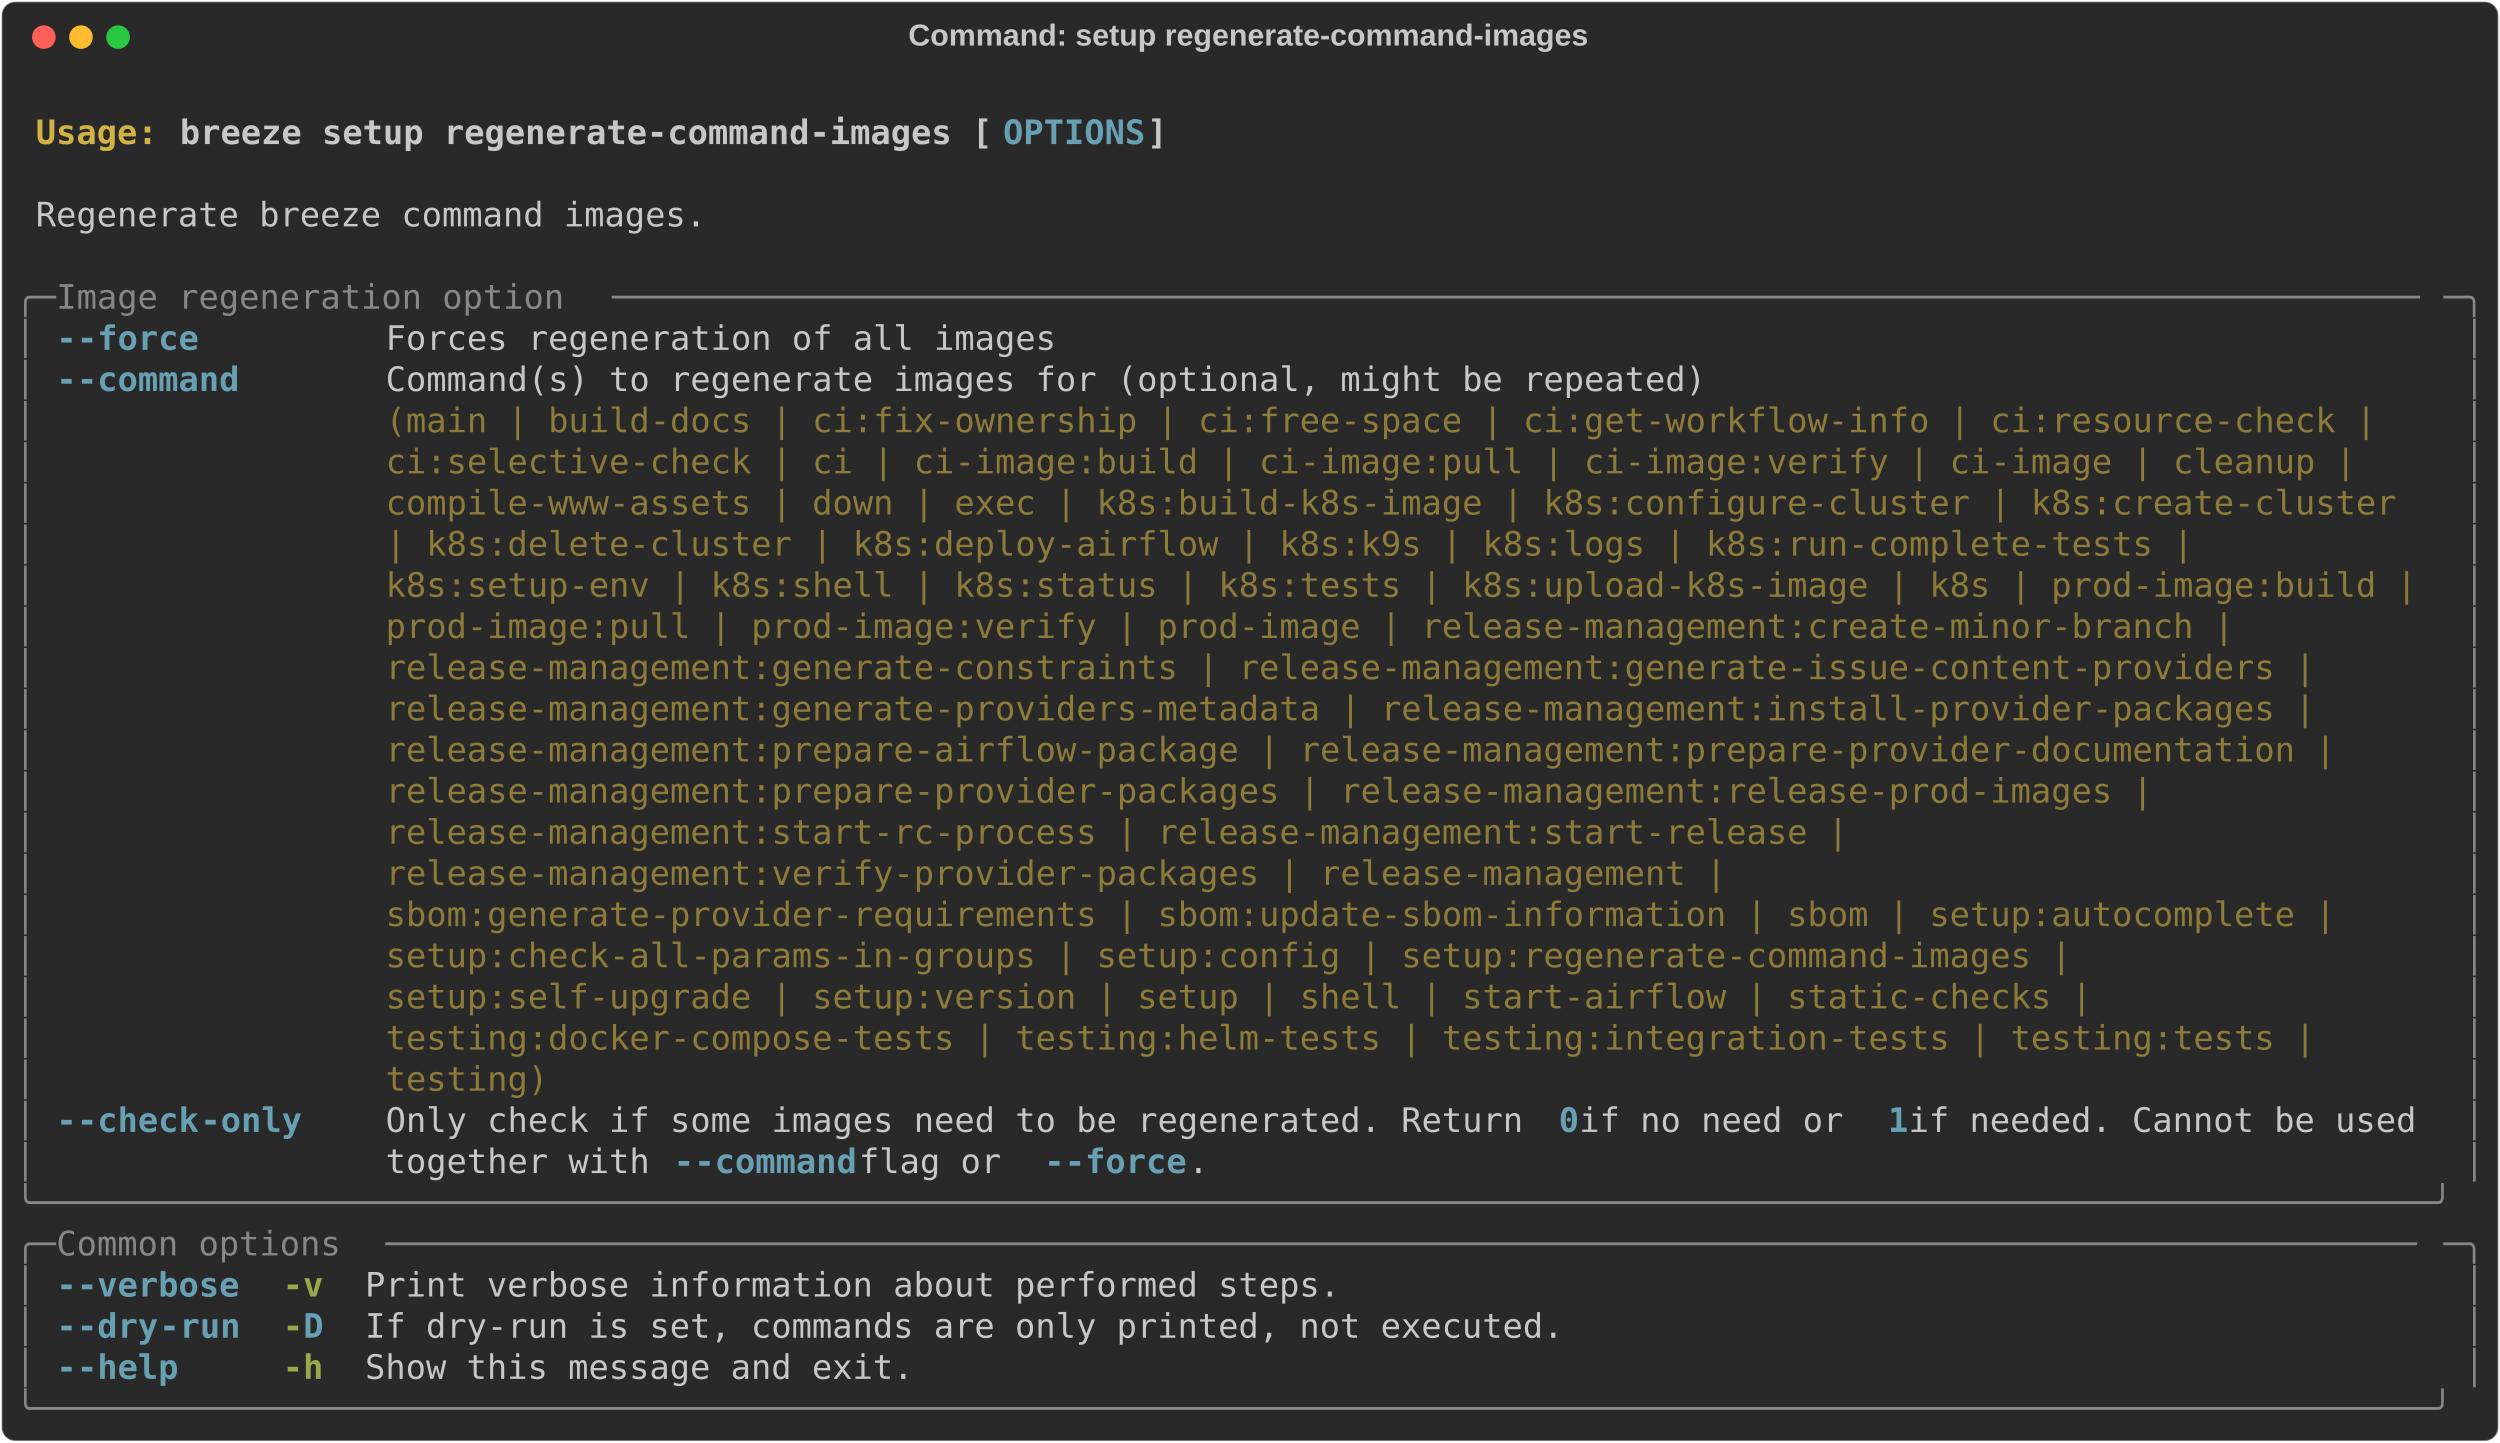
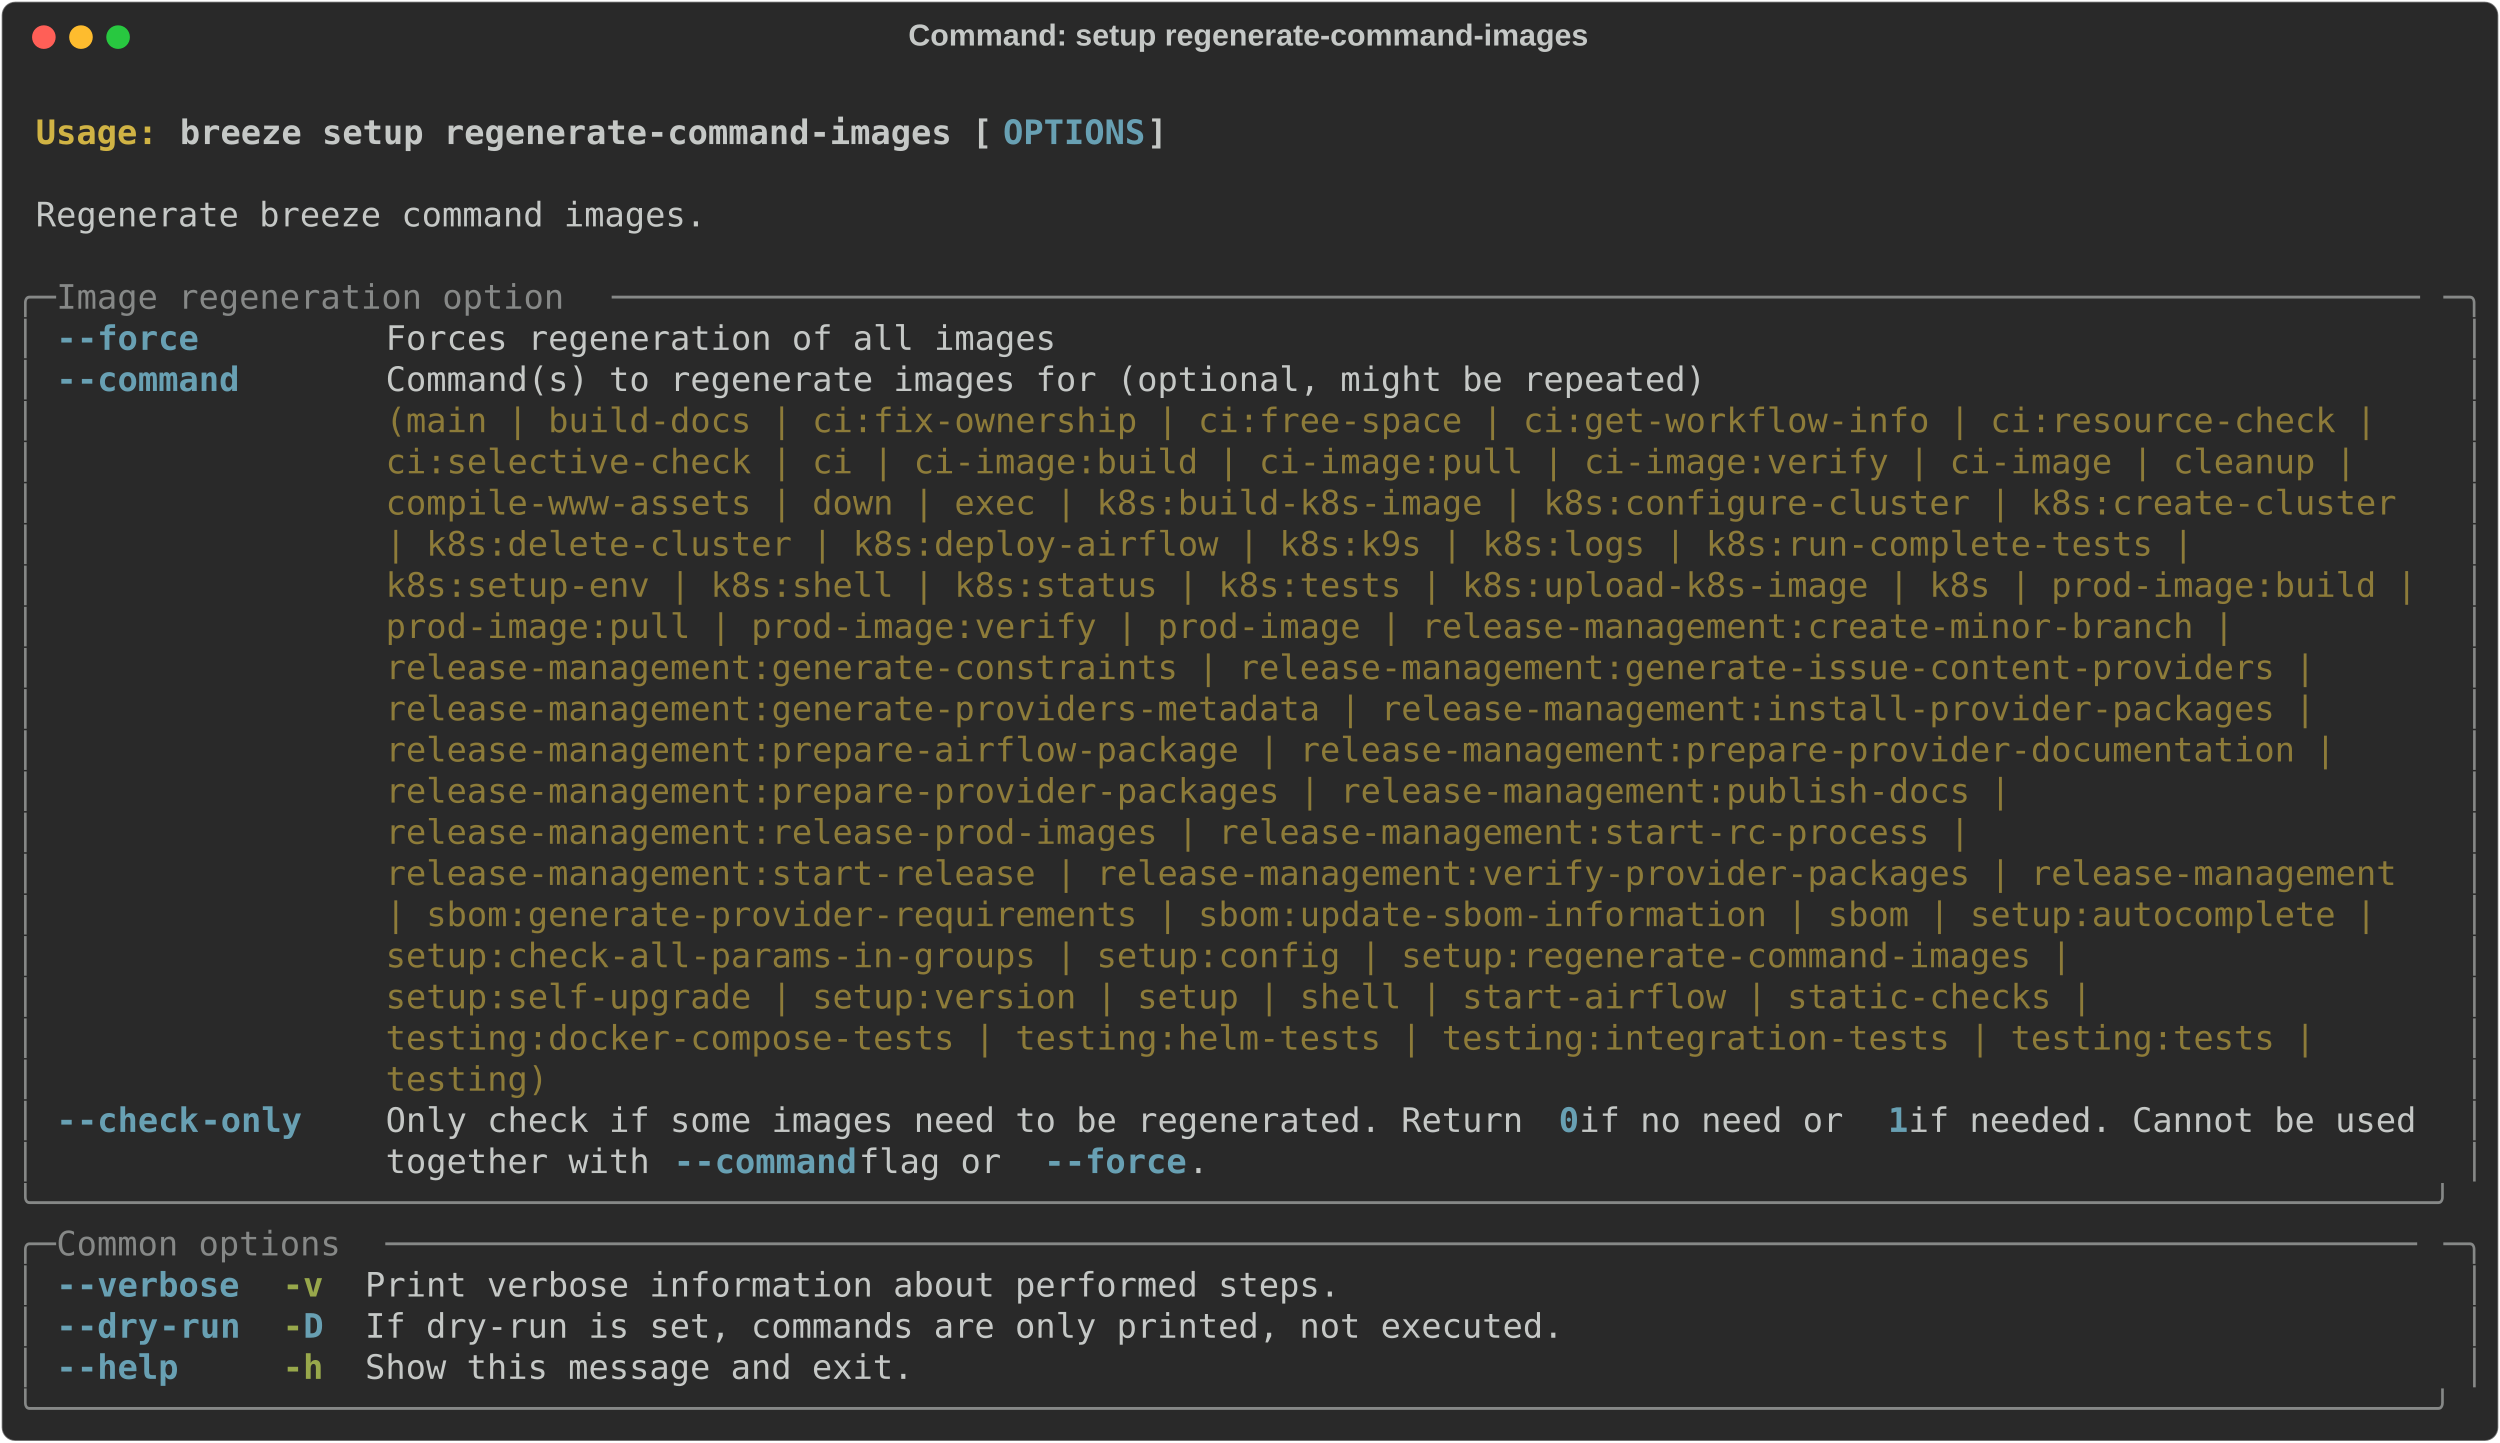
<svg xmlns="http://www.w3.org/2000/svg" class="rich-terminal" viewBox="0 0 1482 855.2">
  <style>

    @font-face {
        font-family: "Fira Code";
        src: local("FiraCode-Regular"),
                url("https://cdnjs.cloudflare.com/ajax/libs/firacode/6.2.0/woff2/FiraCode-Regular.woff2") format("woff2"),
                url("https://cdnjs.cloudflare.com/ajax/libs/firacode/6.2.0/woff/FiraCode-Regular.woff") format("woff");
        font-style: normal;
        font-weight: 400;
    }
    @font-face {
        font-family: "Fira Code";
        src: local("FiraCode-Bold"),
                url("https://cdnjs.cloudflare.com/ajax/libs/firacode/6.2.0/woff2/FiraCode-Bold.woff2") format("woff2"),
                url("https://cdnjs.cloudflare.com/ajax/libs/firacode/6.2.0/woff/FiraCode-Bold.woff") format("woff");
        font-style: bold;
        font-weight: 700;
    }

    .breeze-setup-regenerate-command-images-matrix {
        font-family: Fira Code, monospace;
        font-size: 20px;
        line-height: 24.4px;
        font-variant-east-asian: full-width;
    }

    .breeze-setup-regenerate-command-images-title {
        font-size: 18px;
        font-weight: bold;
        font-family: arial;
    }

    .breeze-setup-regenerate-command-images-r1 { fill: #c5c8c6;font-weight: bold }
.breeze-setup-regenerate-command-images-r2 { fill: #c5c8c6 }
.breeze-setup-regenerate-command-images-r3 { fill: #d0b344;font-weight: bold }
.breeze-setup-regenerate-command-images-r4 { fill: #68a0b3;font-weight: bold }
.breeze-setup-regenerate-command-images-r5 { fill: #868887 }
.breeze-setup-regenerate-command-images-r6 { fill: #8d7b39 }
.breeze-setup-regenerate-command-images-r7 { fill: #98a84b;font-weight: bold }
    </style>
  <defs>
    <clipPath id="breeze-setup-regenerate-command-images-clip-terminal">
      <rect x="0" y="0" width="1463.0" height="804.2" />
    </clipPath>
    <clipPath id="breeze-setup-regenerate-command-images-line-0">
      <rect x="0" y="1.5" width="1464" height="24.65" />
    </clipPath>
    <clipPath id="breeze-setup-regenerate-command-images-line-1">
      <rect x="0" y="25.9" width="1464" height="24.65" />
    </clipPath>
    <clipPath id="breeze-setup-regenerate-command-images-line-2">
      <rect x="0" y="50.3" width="1464" height="24.65" />
    </clipPath>
    <clipPath id="breeze-setup-regenerate-command-images-line-3">
      <rect x="0" y="74.7" width="1464" height="24.65" />
    </clipPath>
    <clipPath id="breeze-setup-regenerate-command-images-line-4">
      <rect x="0" y="99.1" width="1464" height="24.65" />
    </clipPath>
    <clipPath id="breeze-setup-regenerate-command-images-line-5">
      <rect x="0" y="123.5" width="1464" height="24.65" />
    </clipPath>
    <clipPath id="breeze-setup-regenerate-command-images-line-6">
      <rect x="0" y="147.9" width="1464" height="24.65" />
    </clipPath>
    <clipPath id="breeze-setup-regenerate-command-images-line-7">
      <rect x="0" y="172.3" width="1464" height="24.65" />
    </clipPath>
    <clipPath id="breeze-setup-regenerate-command-images-line-8">
      <rect x="0" y="196.7" width="1464" height="24.65" />
    </clipPath>
    <clipPath id="breeze-setup-regenerate-command-images-line-9">
      <rect x="0" y="221.1" width="1464" height="24.65" />
    </clipPath>
    <clipPath id="breeze-setup-regenerate-command-images-line-10">
      <rect x="0" y="245.5" width="1464" height="24.65" />
    </clipPath>
    <clipPath id="breeze-setup-regenerate-command-images-line-11">
      <rect x="0" y="269.9" width="1464" height="24.65" />
    </clipPath>
    <clipPath id="breeze-setup-regenerate-command-images-line-12">
      <rect x="0" y="294.3" width="1464" height="24.65" />
    </clipPath>
    <clipPath id="breeze-setup-regenerate-command-images-line-13">
      <rect x="0" y="318.7" width="1464" height="24.65" />
    </clipPath>
    <clipPath id="breeze-setup-regenerate-command-images-line-14">
      <rect x="0" y="343.1" width="1464" height="24.65" />
    </clipPath>
    <clipPath id="breeze-setup-regenerate-command-images-line-15">
      <rect x="0" y="367.5" width="1464" height="24.65" />
    </clipPath>
    <clipPath id="breeze-setup-regenerate-command-images-line-16">
      <rect x="0" y="391.9" width="1464" height="24.65" />
    </clipPath>
    <clipPath id="breeze-setup-regenerate-command-images-line-17">
      <rect x="0" y="416.3" width="1464" height="24.65" />
    </clipPath>
    <clipPath id="breeze-setup-regenerate-command-images-line-18">
      <rect x="0" y="440.7" width="1464" height="24.65" />
    </clipPath>
    <clipPath id="breeze-setup-regenerate-command-images-line-19">
      <rect x="0" y="465.1" width="1464" height="24.65" />
    </clipPath>
    <clipPath id="breeze-setup-regenerate-command-images-line-20">
      <rect x="0" y="489.5" width="1464" height="24.65" />
    </clipPath>
    <clipPath id="breeze-setup-regenerate-command-images-line-21">
      <rect x="0" y="513.9" width="1464" height="24.65" />
    </clipPath>
    <clipPath id="breeze-setup-regenerate-command-images-line-22">
      <rect x="0" y="538.3" width="1464" height="24.65" />
    </clipPath>
    <clipPath id="breeze-setup-regenerate-command-images-line-23">
      <rect x="0" y="562.7" width="1464" height="24.65" />
    </clipPath>
    <clipPath id="breeze-setup-regenerate-command-images-line-24">
      <rect x="0" y="587.1" width="1464" height="24.65" />
    </clipPath>
    <clipPath id="breeze-setup-regenerate-command-images-line-25">
      <rect x="0" y="611.5" width="1464" height="24.65" />
    </clipPath>
    <clipPath id="breeze-setup-regenerate-command-images-line-26">
      <rect x="0" y="635.9" width="1464" height="24.65" />
    </clipPath>
    <clipPath id="breeze-setup-regenerate-command-images-line-27">
      <rect x="0" y="660.3" width="1464" height="24.65" />
    </clipPath>
    <clipPath id="breeze-setup-regenerate-command-images-line-28">
      <rect x="0" y="684.7" width="1464" height="24.65" />
    </clipPath>
    <clipPath id="breeze-setup-regenerate-command-images-line-29">
      <rect x="0" y="709.1" width="1464" height="24.65" />
    </clipPath>
    <clipPath id="breeze-setup-regenerate-command-images-line-30">
      <rect x="0" y="733.5" width="1464" height="24.65" />
    </clipPath>
    <clipPath id="breeze-setup-regenerate-command-images-line-31">
      <rect x="0" y="757.9" width="1464" height="24.65" />
    </clipPath>
  </defs>
  <rect fill="#292929" stroke="rgba(255,255,255,0.35)" stroke-width="1" x="1" y="1" width="1480" height="853.2" rx="8" />
  <text class="breeze-setup-regenerate-command-images-title" fill="#c5c8c6" text-anchor="middle" x="740" y="27">Command: setup regenerate-command-images</text>
  <g transform="translate(26,22)">
    <circle cx="0" cy="0" r="7" fill="#ff5f57" />
    <circle cx="22" cy="0" r="7" fill="#febc2e" />
    <circle cx="44" cy="0" r="7" fill="#28c840" />
  </g>
  <g transform="translate(9, 41)" clip-path="url(#breeze-setup-regenerate-command-images-clip-terminal)">
    <g class="breeze-setup-regenerate-command-images-matrix">
      <text class="breeze-setup-regenerate-command-images-r2" x="1464" y="20" textLength="12.2" clip-path="url(#breeze-setup-regenerate-command-images-line-0)">
</text>
      <text class="breeze-setup-regenerate-command-images-r3" x="12.2" y="44.4" textLength="85.4" clip-path="url(#breeze-setup-regenerate-command-images-line-1)">Usage: </text>
      <text class="breeze-setup-regenerate-command-images-r1" x="97.6" y="44.4" textLength="488" clip-path="url(#breeze-setup-regenerate-command-images-line-1)">breeze setup regenerate-command-images [</text>
      <text class="breeze-setup-regenerate-command-images-r4" x="585.6" y="44.4" textLength="85.4" clip-path="url(#breeze-setup-regenerate-command-images-line-1)">OPTIONS</text>
      <text class="breeze-setup-regenerate-command-images-r1" x="671" y="44.4" textLength="12.2" clip-path="url(#breeze-setup-regenerate-command-images-line-1)">]</text>
      <text class="breeze-setup-regenerate-command-images-r2" x="1464" y="44.4" textLength="12.2" clip-path="url(#breeze-setup-regenerate-command-images-line-1)">
</text>
      <text class="breeze-setup-regenerate-command-images-r2" x="1464" y="68.8" textLength="12.2" clip-path="url(#breeze-setup-regenerate-command-images-line-2)">
</text>
      <text class="breeze-setup-regenerate-command-images-r2" x="12.2" y="93.2" textLength="402.6" clip-path="url(#breeze-setup-regenerate-command-images-line-3)">Regenerate breeze command images.</text>
      <text class="breeze-setup-regenerate-command-images-r2" x="1464" y="93.2" textLength="12.2" clip-path="url(#breeze-setup-regenerate-command-images-line-3)">
</text>
      <text class="breeze-setup-regenerate-command-images-r2" x="1464" y="117.6" textLength="12.2" clip-path="url(#breeze-setup-regenerate-command-images-line-4)">
</text>
      <text class="breeze-setup-regenerate-command-images-r5" x="0" y="142" textLength="24.4" clip-path="url(#breeze-setup-regenerate-command-images-line-5)">╭─</text>
      <text class="breeze-setup-regenerate-command-images-r5" x="24.4" y="142" textLength="329.4" clip-path="url(#breeze-setup-regenerate-command-images-line-5)"> Image regeneration option </text>
      <text class="breeze-setup-regenerate-command-images-r5" x="353.8" y="142" textLength="1085.8" clip-path="url(#breeze-setup-regenerate-command-images-line-5)">─────────────────────────────────────────────────────────────────────────────────────────</text>
      <text class="breeze-setup-regenerate-command-images-r5" x="1439.6" y="142" textLength="24.4" clip-path="url(#breeze-setup-regenerate-command-images-line-5)">─╮</text>
      <text class="breeze-setup-regenerate-command-images-r2" x="1464" y="142" textLength="12.2" clip-path="url(#breeze-setup-regenerate-command-images-line-5)">
</text>
      <text class="breeze-setup-regenerate-command-images-r5" x="0" y="166.4" textLength="12.2" clip-path="url(#breeze-setup-regenerate-command-images-line-6)">│</text>
      <text class="breeze-setup-regenerate-command-images-r4" x="24.4" y="166.4" textLength="12.2" clip-path="url(#breeze-setup-regenerate-command-images-line-6)">-</text>
      <text class="breeze-setup-regenerate-command-images-r4" x="36.6" y="166.4" textLength="73.2" clip-path="url(#breeze-setup-regenerate-command-images-line-6)">-force</text>
      <text class="breeze-setup-regenerate-command-images-r2" x="219.6" y="166.4" textLength="402.6" clip-path="url(#breeze-setup-regenerate-command-images-line-6)">Forces regeneration of all images</text>
      <text class="breeze-setup-regenerate-command-images-r5" x="1451.8" y="166.4" textLength="12.2" clip-path="url(#breeze-setup-regenerate-command-images-line-6)">│</text>
      <text class="breeze-setup-regenerate-command-images-r2" x="1464" y="166.4" textLength="12.2" clip-path="url(#breeze-setup-regenerate-command-images-line-6)">
</text>
      <text class="breeze-setup-regenerate-command-images-r5" x="0" y="190.8" textLength="12.2" clip-path="url(#breeze-setup-regenerate-command-images-line-7)">│</text>
      <text class="breeze-setup-regenerate-command-images-r4" x="24.4" y="190.8" textLength="12.2" clip-path="url(#breeze-setup-regenerate-command-images-line-7)">-</text>
      <text class="breeze-setup-regenerate-command-images-r4" x="36.6" y="190.8" textLength="97.6" clip-path="url(#breeze-setup-regenerate-command-images-line-7)">-command</text>
      <text class="breeze-setup-regenerate-command-images-r2" x="219.6" y="190.8" textLength="1220" clip-path="url(#breeze-setup-regenerate-command-images-line-7)">Command(s) to regenerate images for (optional, might be repeated)                                   </text>
      <text class="breeze-setup-regenerate-command-images-r5" x="1451.8" y="190.8" textLength="12.2" clip-path="url(#breeze-setup-regenerate-command-images-line-7)">│</text>
      <text class="breeze-setup-regenerate-command-images-r2" x="1464" y="190.8" textLength="12.2" clip-path="url(#breeze-setup-regenerate-command-images-line-7)">
</text>
      <text class="breeze-setup-regenerate-command-images-r5" x="0" y="215.2" textLength="12.2" clip-path="url(#breeze-setup-regenerate-command-images-line-8)">│</text>
      <text class="breeze-setup-regenerate-command-images-r6" x="219.6" y="215.2" textLength="1220" clip-path="url(#breeze-setup-regenerate-command-images-line-8)">(main | build-docs | ci:fix-ownership | ci:free-space | ci:get-workflow-info | ci:resource-check |  </text>
      <text class="breeze-setup-regenerate-command-images-r5" x="1451.8" y="215.2" textLength="12.2" clip-path="url(#breeze-setup-regenerate-command-images-line-8)">│</text>
      <text class="breeze-setup-regenerate-command-images-r2" x="1464" y="215.2" textLength="12.2" clip-path="url(#breeze-setup-regenerate-command-images-line-8)">
</text>
      <text class="breeze-setup-regenerate-command-images-r5" x="0" y="239.6" textLength="12.2" clip-path="url(#breeze-setup-regenerate-command-images-line-9)">│</text>
      <text class="breeze-setup-regenerate-command-images-r6" x="219.6" y="239.6" textLength="1220" clip-path="url(#breeze-setup-regenerate-command-images-line-9)">ci:selective-check | ci | ci-image:build | ci-image:pull | ci-image:verify | ci-image | cleanup |   </text>
      <text class="breeze-setup-regenerate-command-images-r5" x="1451.8" y="239.6" textLength="12.2" clip-path="url(#breeze-setup-regenerate-command-images-line-9)">│</text>
      <text class="breeze-setup-regenerate-command-images-r2" x="1464" y="239.6" textLength="12.2" clip-path="url(#breeze-setup-regenerate-command-images-line-9)">
</text>
      <text class="breeze-setup-regenerate-command-images-r5" x="0" y="264" textLength="12.2" clip-path="url(#breeze-setup-regenerate-command-images-line-10)">│</text>
      <text class="breeze-setup-regenerate-command-images-r6" x="219.6" y="264" textLength="1220" clip-path="url(#breeze-setup-regenerate-command-images-line-10)">compile-www-assets | down | exec | k8s:build-k8s-image | k8s:configure-cluster | k8s:create-cluster </text>
      <text class="breeze-setup-regenerate-command-images-r5" x="1451.8" y="264" textLength="12.2" clip-path="url(#breeze-setup-regenerate-command-images-line-10)">│</text>
      <text class="breeze-setup-regenerate-command-images-r2" x="1464" y="264" textLength="12.2" clip-path="url(#breeze-setup-regenerate-command-images-line-10)">
</text>
      <text class="breeze-setup-regenerate-command-images-r5" x="0" y="288.4" textLength="12.2" clip-path="url(#breeze-setup-regenerate-command-images-line-11)">│</text>
      <text class="breeze-setup-regenerate-command-images-r6" x="219.6" y="288.4" textLength="1220" clip-path="url(#breeze-setup-regenerate-command-images-line-11)">| k8s:delete-cluster | k8s:deploy-airflow | k8s:k9s | k8s:logs | k8s:run-complete-tests |           </text>
      <text class="breeze-setup-regenerate-command-images-r5" x="1451.8" y="288.4" textLength="12.2" clip-path="url(#breeze-setup-regenerate-command-images-line-11)">│</text>
      <text class="breeze-setup-regenerate-command-images-r2" x="1464" y="288.4" textLength="12.2" clip-path="url(#breeze-setup-regenerate-command-images-line-11)">
</text>
      <text class="breeze-setup-regenerate-command-images-r5" x="0" y="312.8" textLength="12.2" clip-path="url(#breeze-setup-regenerate-command-images-line-12)">│</text>
      <text class="breeze-setup-regenerate-command-images-r6" x="219.6" y="312.8" textLength="1220" clip-path="url(#breeze-setup-regenerate-command-images-line-12)">k8s:setup-env | k8s:shell | k8s:status | k8s:tests | k8s:upload-k8s-image | k8s | prod-image:build |</text>
      <text class="breeze-setup-regenerate-command-images-r5" x="1451.8" y="312.8" textLength="12.2" clip-path="url(#breeze-setup-regenerate-command-images-line-12)">│</text>
      <text class="breeze-setup-regenerate-command-images-r2" x="1464" y="312.8" textLength="12.2" clip-path="url(#breeze-setup-regenerate-command-images-line-12)">
</text>
      <text class="breeze-setup-regenerate-command-images-r5" x="0" y="337.2" textLength="12.2" clip-path="url(#breeze-setup-regenerate-command-images-line-13)">│</text>
      <text class="breeze-setup-regenerate-command-images-r6" x="219.6" y="337.2" textLength="1220" clip-path="url(#breeze-setup-regenerate-command-images-line-13)">prod-image:pull | prod-image:verify | prod-image | release-management:create-minor-branch |         </text>
      <text class="breeze-setup-regenerate-command-images-r5" x="1451.8" y="337.2" textLength="12.2" clip-path="url(#breeze-setup-regenerate-command-images-line-13)">│</text>
      <text class="breeze-setup-regenerate-command-images-r2" x="1464" y="337.2" textLength="12.2" clip-path="url(#breeze-setup-regenerate-command-images-line-13)">
</text>
      <text class="breeze-setup-regenerate-command-images-r5" x="0" y="361.6" textLength="12.2" clip-path="url(#breeze-setup-regenerate-command-images-line-14)">│</text>
      <text class="breeze-setup-regenerate-command-images-r6" x="219.6" y="361.6" textLength="1220" clip-path="url(#breeze-setup-regenerate-command-images-line-14)">release-management:generate-constraints | release-management:generate-issue-content-providers |     </text>
      <text class="breeze-setup-regenerate-command-images-r5" x="1451.8" y="361.6" textLength="12.2" clip-path="url(#breeze-setup-regenerate-command-images-line-14)">│</text>
      <text class="breeze-setup-regenerate-command-images-r2" x="1464" y="361.6" textLength="12.2" clip-path="url(#breeze-setup-regenerate-command-images-line-14)">
</text>
      <text class="breeze-setup-regenerate-command-images-r5" x="0" y="386" textLength="12.2" clip-path="url(#breeze-setup-regenerate-command-images-line-15)">│</text>
      <text class="breeze-setup-regenerate-command-images-r6" x="219.6" y="386" textLength="1220" clip-path="url(#breeze-setup-regenerate-command-images-line-15)">release-management:generate-providers-metadata | release-management:install-provider-packages |     </text>
      <text class="breeze-setup-regenerate-command-images-r5" x="1451.8" y="386" textLength="12.2" clip-path="url(#breeze-setup-regenerate-command-images-line-15)">│</text>
      <text class="breeze-setup-regenerate-command-images-r2" x="1464" y="386" textLength="12.2" clip-path="url(#breeze-setup-regenerate-command-images-line-15)">
</text>
      <text class="breeze-setup-regenerate-command-images-r5" x="0" y="410.4" textLength="12.2" clip-path="url(#breeze-setup-regenerate-command-images-line-16)">│</text>
      <text class="breeze-setup-regenerate-command-images-r6" x="219.6" y="410.4" textLength="1220" clip-path="url(#breeze-setup-regenerate-command-images-line-16)">release-management:prepare-airflow-package | release-management:prepare-provider-documentation |    </text>
      <text class="breeze-setup-regenerate-command-images-r5" x="1451.8" y="410.4" textLength="12.2" clip-path="url(#breeze-setup-regenerate-command-images-line-16)">│</text>
      <text class="breeze-setup-regenerate-command-images-r2" x="1464" y="410.4" textLength="12.2" clip-path="url(#breeze-setup-regenerate-command-images-line-16)">
</text>
      <text class="breeze-setup-regenerate-command-images-r5" x="0" y="434.8" textLength="12.2" clip-path="url(#breeze-setup-regenerate-command-images-line-17)">│</text>
-       <text class="breeze-setup-regenerate-command-images-r6" x="219.6" y="434.8" textLength="1220" clip-path="url(#breeze-setup-regenerate-command-images-line-17)">release-management:prepare-provider-packages | release-management:release-prod-images |             </text>
+       <text class="breeze-setup-regenerate-command-images-r6" x="219.6" y="434.8" textLength="1220" clip-path="url(#breeze-setup-regenerate-command-images-line-17)">release-management:prepare-provider-packages | release-management:publish-docs |                    </text>
      <text class="breeze-setup-regenerate-command-images-r5" x="1451.8" y="434.8" textLength="12.2" clip-path="url(#breeze-setup-regenerate-command-images-line-17)">│</text>
      <text class="breeze-setup-regenerate-command-images-r2" x="1464" y="434.8" textLength="12.2" clip-path="url(#breeze-setup-regenerate-command-images-line-17)">
</text>
      <text class="breeze-setup-regenerate-command-images-r5" x="0" y="459.2" textLength="12.2" clip-path="url(#breeze-setup-regenerate-command-images-line-18)">│</text>
-       <text class="breeze-setup-regenerate-command-images-r6" x="219.6" y="459.2" textLength="1220" clip-path="url(#breeze-setup-regenerate-command-images-line-18)">release-management:start-rc-process | release-management:start-release |                            </text>
+       <text class="breeze-setup-regenerate-command-images-r6" x="219.6" y="459.2" textLength="1220" clip-path="url(#breeze-setup-regenerate-command-images-line-18)">release-management:release-prod-images | release-management:start-rc-process |                      </text>
      <text class="breeze-setup-regenerate-command-images-r5" x="1451.8" y="459.2" textLength="12.2" clip-path="url(#breeze-setup-regenerate-command-images-line-18)">│</text>
      <text class="breeze-setup-regenerate-command-images-r2" x="1464" y="459.2" textLength="12.2" clip-path="url(#breeze-setup-regenerate-command-images-line-18)">
</text>
      <text class="breeze-setup-regenerate-command-images-r5" x="0" y="483.6" textLength="12.2" clip-path="url(#breeze-setup-regenerate-command-images-line-19)">│</text>
-       <text class="breeze-setup-regenerate-command-images-r6" x="219.6" y="483.6" textLength="1220" clip-path="url(#breeze-setup-regenerate-command-images-line-19)">release-management:verify-provider-packages | release-management |                                  </text>
+       <text class="breeze-setup-regenerate-command-images-r6" x="219.6" y="483.6" textLength="1220" clip-path="url(#breeze-setup-regenerate-command-images-line-19)">release-management:start-release | release-management:verify-provider-packages | release-management </text>
      <text class="breeze-setup-regenerate-command-images-r5" x="1451.8" y="483.6" textLength="12.2" clip-path="url(#breeze-setup-regenerate-command-images-line-19)">│</text>
      <text class="breeze-setup-regenerate-command-images-r2" x="1464" y="483.6" textLength="12.2" clip-path="url(#breeze-setup-regenerate-command-images-line-19)">
</text>
      <text class="breeze-setup-regenerate-command-images-r5" x="0" y="508" textLength="12.2" clip-path="url(#breeze-setup-regenerate-command-images-line-20)">│</text>
-       <text class="breeze-setup-regenerate-command-images-r6" x="219.6" y="508" textLength="1220" clip-path="url(#breeze-setup-regenerate-command-images-line-20)">sbom:generate-provider-requirements | sbom:update-sbom-information | sbom | setup:autocomplete |    </text>
+       <text class="breeze-setup-regenerate-command-images-r6" x="219.6" y="508" textLength="1220" clip-path="url(#breeze-setup-regenerate-command-images-line-20)">| sbom:generate-provider-requirements | sbom:update-sbom-information | sbom | setup:autocomplete |  </text>
      <text class="breeze-setup-regenerate-command-images-r5" x="1451.8" y="508" textLength="12.2" clip-path="url(#breeze-setup-regenerate-command-images-line-20)">│</text>
      <text class="breeze-setup-regenerate-command-images-r2" x="1464" y="508" textLength="12.2" clip-path="url(#breeze-setup-regenerate-command-images-line-20)">
</text>
      <text class="breeze-setup-regenerate-command-images-r5" x="0" y="532.4" textLength="12.2" clip-path="url(#breeze-setup-regenerate-command-images-line-21)">│</text>
      <text class="breeze-setup-regenerate-command-images-r6" x="219.6" y="532.4" textLength="1220" clip-path="url(#breeze-setup-regenerate-command-images-line-21)">setup:check-all-params-in-groups | setup:config | setup:regenerate-command-images |                 </text>
      <text class="breeze-setup-regenerate-command-images-r5" x="1451.8" y="532.4" textLength="12.2" clip-path="url(#breeze-setup-regenerate-command-images-line-21)">│</text>
      <text class="breeze-setup-regenerate-command-images-r2" x="1464" y="532.4" textLength="12.2" clip-path="url(#breeze-setup-regenerate-command-images-line-21)">
</text>
      <text class="breeze-setup-regenerate-command-images-r5" x="0" y="556.8" textLength="12.2" clip-path="url(#breeze-setup-regenerate-command-images-line-22)">│</text>
      <text class="breeze-setup-regenerate-command-images-r6" x="219.6" y="556.8" textLength="1220" clip-path="url(#breeze-setup-regenerate-command-images-line-22)">setup:self-upgrade | setup:version | setup | shell | start-airflow | static-checks |                </text>
      <text class="breeze-setup-regenerate-command-images-r5" x="1451.8" y="556.8" textLength="12.2" clip-path="url(#breeze-setup-regenerate-command-images-line-22)">│</text>
      <text class="breeze-setup-regenerate-command-images-r2" x="1464" y="556.8" textLength="12.2" clip-path="url(#breeze-setup-regenerate-command-images-line-22)">
</text>
      <text class="breeze-setup-regenerate-command-images-r5" x="0" y="581.2" textLength="12.2" clip-path="url(#breeze-setup-regenerate-command-images-line-23)">│</text>
      <text class="breeze-setup-regenerate-command-images-r6" x="219.6" y="581.2" textLength="1220" clip-path="url(#breeze-setup-regenerate-command-images-line-23)">testing:docker-compose-tests | testing:helm-tests | testing:integration-tests | testing:tests |     </text>
      <text class="breeze-setup-regenerate-command-images-r5" x="1451.8" y="581.2" textLength="12.2" clip-path="url(#breeze-setup-regenerate-command-images-line-23)">│</text>
      <text class="breeze-setup-regenerate-command-images-r2" x="1464" y="581.2" textLength="12.2" clip-path="url(#breeze-setup-regenerate-command-images-line-23)">
</text>
      <text class="breeze-setup-regenerate-command-images-r5" x="0" y="605.6" textLength="12.2" clip-path="url(#breeze-setup-regenerate-command-images-line-24)">│</text>
      <text class="breeze-setup-regenerate-command-images-r6" x="219.6" y="605.6" textLength="1220" clip-path="url(#breeze-setup-regenerate-command-images-line-24)">testing)                                                                                            </text>
      <text class="breeze-setup-regenerate-command-images-r5" x="1451.8" y="605.6" textLength="12.2" clip-path="url(#breeze-setup-regenerate-command-images-line-24)">│</text>
      <text class="breeze-setup-regenerate-command-images-r2" x="1464" y="605.6" textLength="12.2" clip-path="url(#breeze-setup-regenerate-command-images-line-24)">
</text>
      <text class="breeze-setup-regenerate-command-images-r5" x="0" y="630" textLength="12.2" clip-path="url(#breeze-setup-regenerate-command-images-line-25)">│</text>
      <text class="breeze-setup-regenerate-command-images-r4" x="24.4" y="630" textLength="12.2" clip-path="url(#breeze-setup-regenerate-command-images-line-25)">-</text>
      <text class="breeze-setup-regenerate-command-images-r4" x="36.6" y="630" textLength="73.2" clip-path="url(#breeze-setup-regenerate-command-images-line-25)">-check</text>
      <text class="breeze-setup-regenerate-command-images-r4" x="109.8" y="630" textLength="61" clip-path="url(#breeze-setup-regenerate-command-images-line-25)">-only</text>
      <text class="breeze-setup-regenerate-command-images-r2" x="219.6" y="630" textLength="695.4" clip-path="url(#breeze-setup-regenerate-command-images-line-25)">Only check if some images need to be regenerated. Return </text>
      <text class="breeze-setup-regenerate-command-images-r4" x="915" y="630" textLength="12.2" clip-path="url(#breeze-setup-regenerate-command-images-line-25)">0</text>
      <text class="breeze-setup-regenerate-command-images-r2" x="927.2" y="630" textLength="183" clip-path="url(#breeze-setup-regenerate-command-images-line-25)"> if no need or </text>
      <text class="breeze-setup-regenerate-command-images-r4" x="1110.2" y="630" textLength="12.2" clip-path="url(#breeze-setup-regenerate-command-images-line-25)">1</text>
      <text class="breeze-setup-regenerate-command-images-r2" x="1122.4" y="630" textLength="317.2" clip-path="url(#breeze-setup-regenerate-command-images-line-25)"> if needed. Cannot be used</text>
      <text class="breeze-setup-regenerate-command-images-r5" x="1451.8" y="630" textLength="12.2" clip-path="url(#breeze-setup-regenerate-command-images-line-25)">│</text>
      <text class="breeze-setup-regenerate-command-images-r2" x="1464" y="630" textLength="12.2" clip-path="url(#breeze-setup-regenerate-command-images-line-25)">
</text>
      <text class="breeze-setup-regenerate-command-images-r5" x="0" y="654.4" textLength="12.2" clip-path="url(#breeze-setup-regenerate-command-images-line-26)">│</text>
      <text class="breeze-setup-regenerate-command-images-r2" x="219.6" y="654.4" textLength="170.8" clip-path="url(#breeze-setup-regenerate-command-images-line-26)">together with </text>
      <text class="breeze-setup-regenerate-command-images-r4" x="390.4" y="654.4" textLength="12.2" clip-path="url(#breeze-setup-regenerate-command-images-line-26)">-</text>
      <text class="breeze-setup-regenerate-command-images-r4" x="402.6" y="654.4" textLength="97.6" clip-path="url(#breeze-setup-regenerate-command-images-line-26)">-command</text>
      <text class="breeze-setup-regenerate-command-images-r2" x="500.2" y="654.4" textLength="109.8" clip-path="url(#breeze-setup-regenerate-command-images-line-26)"> flag or </text>
      <text class="breeze-setup-regenerate-command-images-r4" x="610" y="654.4" textLength="12.2" clip-path="url(#breeze-setup-regenerate-command-images-line-26)">-</text>
      <text class="breeze-setup-regenerate-command-images-r4" x="622.2" y="654.4" textLength="73.2" clip-path="url(#breeze-setup-regenerate-command-images-line-26)">-force</text>
      <text class="breeze-setup-regenerate-command-images-r2" x="695.4" y="654.4" textLength="744.2" clip-path="url(#breeze-setup-regenerate-command-images-line-26)">.                                                            </text>
      <text class="breeze-setup-regenerate-command-images-r5" x="1451.8" y="654.4" textLength="12.2" clip-path="url(#breeze-setup-regenerate-command-images-line-26)">│</text>
      <text class="breeze-setup-regenerate-command-images-r2" x="1464" y="654.4" textLength="12.2" clip-path="url(#breeze-setup-regenerate-command-images-line-26)">
</text>
      <text class="breeze-setup-regenerate-command-images-r5" x="0" y="678.8" textLength="1464" clip-path="url(#breeze-setup-regenerate-command-images-line-27)">╰──────────────────────────────────────────────────────────────────────────────────────────────────────────────────────╯</text>
      <text class="breeze-setup-regenerate-command-images-r2" x="1464" y="678.8" textLength="12.2" clip-path="url(#breeze-setup-regenerate-command-images-line-27)">
</text>
      <text class="breeze-setup-regenerate-command-images-r5" x="0" y="703.2" textLength="24.4" clip-path="url(#breeze-setup-regenerate-command-images-line-28)">╭─</text>
      <text class="breeze-setup-regenerate-command-images-r5" x="24.4" y="703.2" textLength="195.2" clip-path="url(#breeze-setup-regenerate-command-images-line-28)"> Common options </text>
      <text class="breeze-setup-regenerate-command-images-r5" x="219.6" y="703.2" textLength="1220" clip-path="url(#breeze-setup-regenerate-command-images-line-28)">────────────────────────────────────────────────────────────────────────────────────────────────────</text>
      <text class="breeze-setup-regenerate-command-images-r5" x="1439.6" y="703.2" textLength="24.4" clip-path="url(#breeze-setup-regenerate-command-images-line-28)">─╮</text>
      <text class="breeze-setup-regenerate-command-images-r2" x="1464" y="703.2" textLength="12.2" clip-path="url(#breeze-setup-regenerate-command-images-line-28)">
</text>
      <text class="breeze-setup-regenerate-command-images-r5" x="0" y="727.6" textLength="12.2" clip-path="url(#breeze-setup-regenerate-command-images-line-29)">│</text>
      <text class="breeze-setup-regenerate-command-images-r4" x="24.4" y="727.6" textLength="12.2" clip-path="url(#breeze-setup-regenerate-command-images-line-29)">-</text>
      <text class="breeze-setup-regenerate-command-images-r4" x="36.6" y="727.6" textLength="97.6" clip-path="url(#breeze-setup-regenerate-command-images-line-29)">-verbose</text>
      <text class="breeze-setup-regenerate-command-images-r7" x="158.6" y="727.6" textLength="24.4" clip-path="url(#breeze-setup-regenerate-command-images-line-29)">-v</text>
      <text class="breeze-setup-regenerate-command-images-r2" x="207.4" y="727.6" textLength="585.6" clip-path="url(#breeze-setup-regenerate-command-images-line-29)">Print verbose information about performed steps.</text>
      <text class="breeze-setup-regenerate-command-images-r5" x="1451.8" y="727.6" textLength="12.2" clip-path="url(#breeze-setup-regenerate-command-images-line-29)">│</text>
      <text class="breeze-setup-regenerate-command-images-r2" x="1464" y="727.6" textLength="12.2" clip-path="url(#breeze-setup-regenerate-command-images-line-29)">
</text>
      <text class="breeze-setup-regenerate-command-images-r5" x="0" y="752" textLength="12.2" clip-path="url(#breeze-setup-regenerate-command-images-line-30)">│</text>
      <text class="breeze-setup-regenerate-command-images-r4" x="24.4" y="752" textLength="12.2" clip-path="url(#breeze-setup-regenerate-command-images-line-30)">-</text>
      <text class="breeze-setup-regenerate-command-images-r4" x="36.6" y="752" textLength="48.8" clip-path="url(#breeze-setup-regenerate-command-images-line-30)">-dry</text>
      <text class="breeze-setup-regenerate-command-images-r4" x="85.4" y="752" textLength="48.8" clip-path="url(#breeze-setup-regenerate-command-images-line-30)">-run</text>
      <text class="breeze-setup-regenerate-command-images-r7" x="158.6" y="752" textLength="12.2" clip-path="url(#breeze-setup-regenerate-command-images-line-30)">-</text>
      <text class="breeze-setup-regenerate-command-images-r4" x="170.8" y="752" textLength="12.2" clip-path="url(#breeze-setup-regenerate-command-images-line-30)">D</text>
      <text class="breeze-setup-regenerate-command-images-r2" x="207.4" y="752" textLength="719.8" clip-path="url(#breeze-setup-regenerate-command-images-line-30)">If dry-run is set, commands are only printed, not executed.</text>
      <text class="breeze-setup-regenerate-command-images-r5" x="1451.8" y="752" textLength="12.2" clip-path="url(#breeze-setup-regenerate-command-images-line-30)">│</text>
      <text class="breeze-setup-regenerate-command-images-r2" x="1464" y="752" textLength="12.2" clip-path="url(#breeze-setup-regenerate-command-images-line-30)">
</text>
      <text class="breeze-setup-regenerate-command-images-r5" x="0" y="776.4" textLength="12.2" clip-path="url(#breeze-setup-regenerate-command-images-line-31)">│</text>
      <text class="breeze-setup-regenerate-command-images-r4" x="24.4" y="776.4" textLength="12.2" clip-path="url(#breeze-setup-regenerate-command-images-line-31)">-</text>
      <text class="breeze-setup-regenerate-command-images-r4" x="36.6" y="776.4" textLength="61" clip-path="url(#breeze-setup-regenerate-command-images-line-31)">-help</text>
      <text class="breeze-setup-regenerate-command-images-r7" x="158.6" y="776.4" textLength="24.4" clip-path="url(#breeze-setup-regenerate-command-images-line-31)">-h</text>
      <text class="breeze-setup-regenerate-command-images-r2" x="207.4" y="776.4" textLength="329.4" clip-path="url(#breeze-setup-regenerate-command-images-line-31)">Show this message and exit.</text>
      <text class="breeze-setup-regenerate-command-images-r5" x="1451.8" y="776.4" textLength="12.2" clip-path="url(#breeze-setup-regenerate-command-images-line-31)">│</text>
      <text class="breeze-setup-regenerate-command-images-r2" x="1464" y="776.4" textLength="12.2" clip-path="url(#breeze-setup-regenerate-command-images-line-31)">
</text>
      <text class="breeze-setup-regenerate-command-images-r5" x="0" y="800.8" textLength="1464" clip-path="url(#breeze-setup-regenerate-command-images-line-32)">╰──────────────────────────────────────────────────────────────────────────────────────────────────────────────────────╯</text>
      <text class="breeze-setup-regenerate-command-images-r2" x="1464" y="800.8" textLength="12.2" clip-path="url(#breeze-setup-regenerate-command-images-line-32)">
</text>
    </g>
  </g>
</svg>
